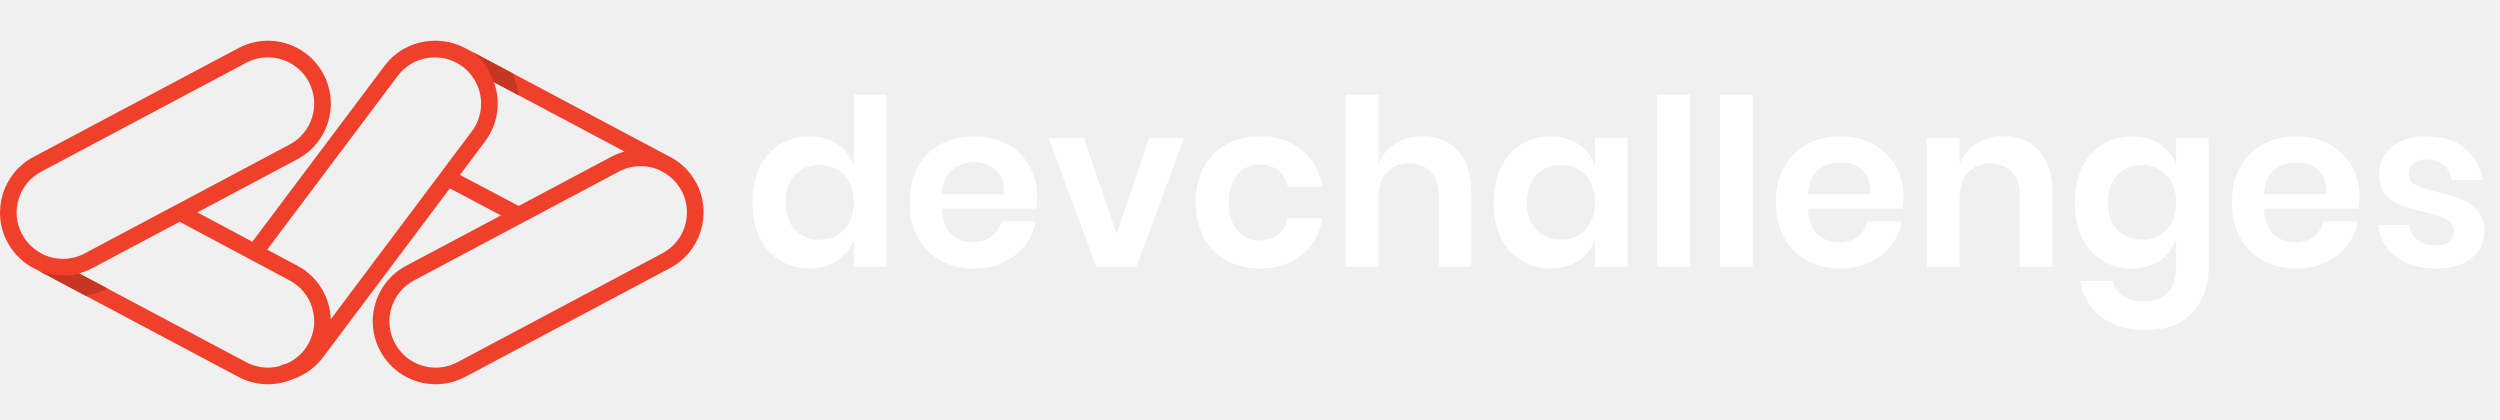
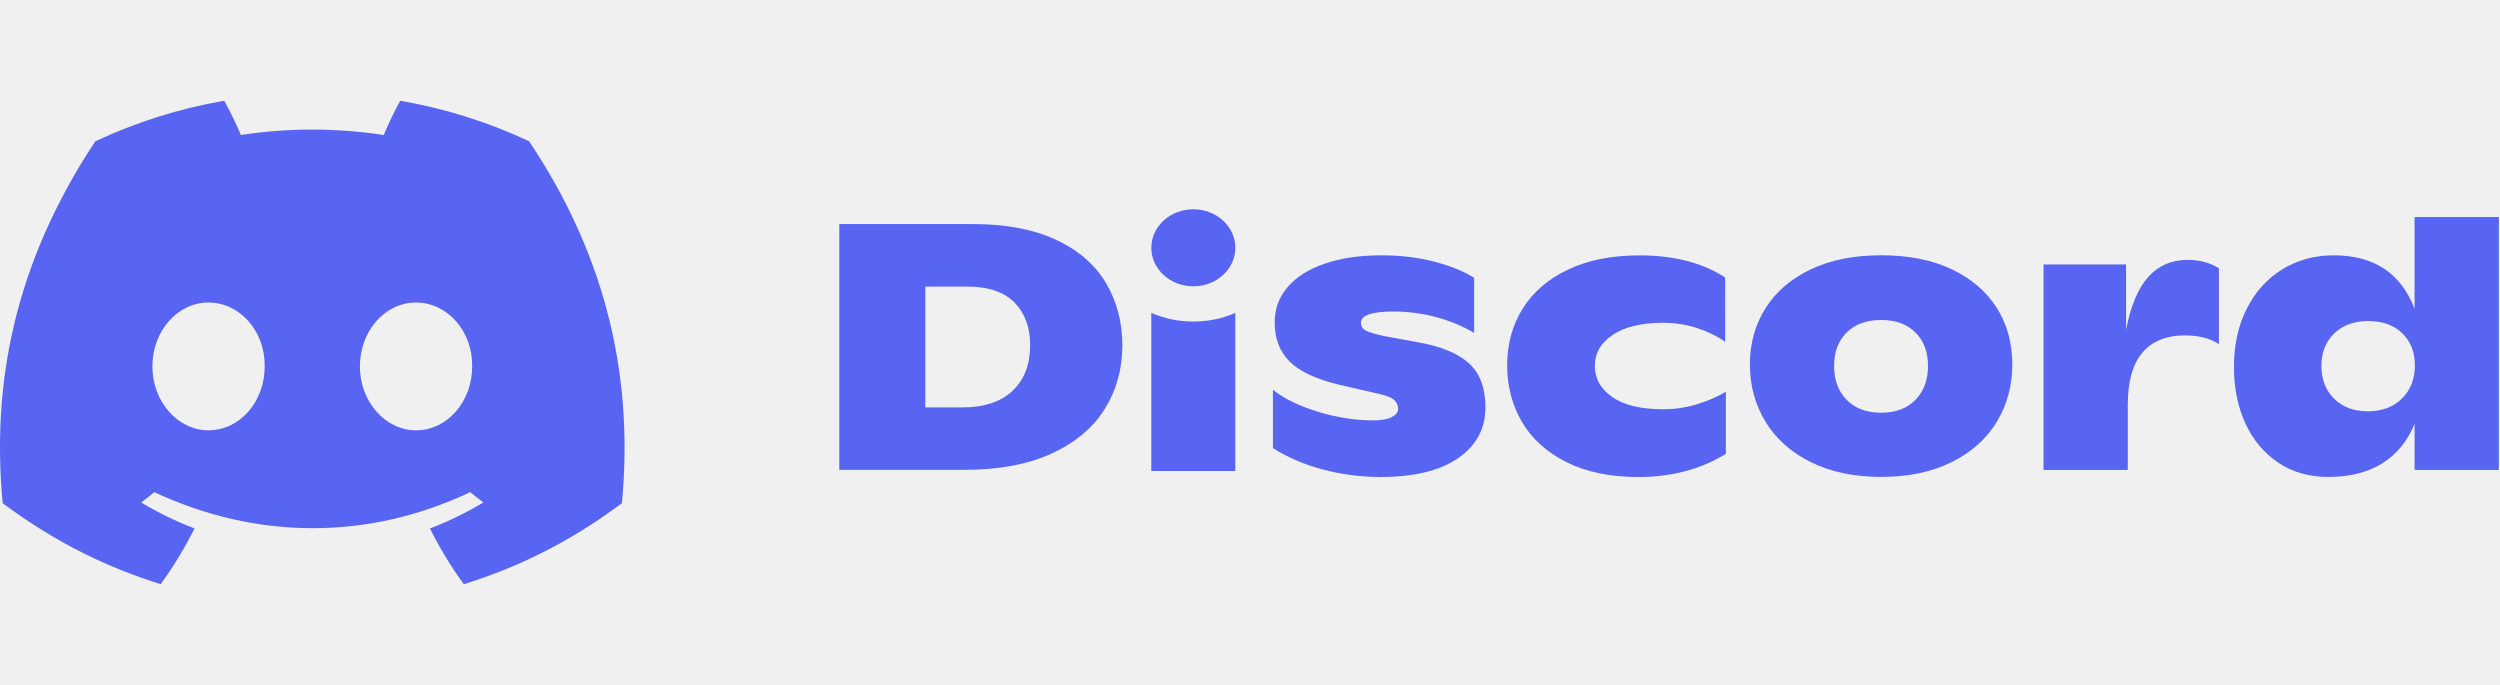
- <svg xmlns="http://www.w3.org/2000/svg" width="131" height="22" viewBox="0 0 131 19" fill="none">
-   <path d="M41.657 7.672C41.332 8.021 41.17 8.5 41.17 9.109C41.17 9.719 41.332 10.196 41.657 10.541C41.982 10.887 42.413 11.059 42.949 11.059C43.469 11.059 43.897 10.882 44.234 10.529C44.572 10.176 44.74 9.702 44.74 9.109C44.74 8.508 44.572 8.031 44.234 7.677C43.897 7.324 43.469 7.147 42.949 7.147C42.413 7.147 41.982 7.323 41.657 7.672ZM43.869 6.051C44.271 6.318 44.561 6.681 44.74 7.135V3.468H46.446V12.485H44.74V11.071C44.561 11.526 44.271 11.89 43.869 12.162C43.467 12.434 42.981 12.57 42.413 12.57C41.844 12.57 41.332 12.432 40.877 12.156C40.422 11.88 40.067 11.48 39.811 10.956C39.555 10.431 39.427 9.816 39.427 9.109C39.427 8.403 39.555 7.788 39.811 7.263C40.067 6.739 40.422 6.339 40.877 6.063C41.332 5.787 41.844 5.649 42.413 5.649C42.981 5.649 43.467 5.783 43.869 6.051Z" fill="#FFFFFF" />
-   <path d="M52.192 7.428C51.879 7.143 51.495 7.001 51.04 7.001C50.577 7.001 50.187 7.143 49.87 7.428C49.554 7.712 49.379 8.131 49.346 8.683H52.624C52.649 8.131 52.504 7.712 52.192 7.428ZM54.294 9.438H49.346C49.371 10.04 49.533 10.482 49.834 10.767C50.134 11.051 50.508 11.193 50.955 11.193C51.353 11.193 51.684 11.096 51.948 10.901C52.212 10.706 52.381 10.442 52.454 10.109H54.27C54.18 10.58 53.989 11.002 53.697 11.376C53.404 11.75 53.028 12.043 52.57 12.253C52.111 12.465 51.601 12.57 51.04 12.57C50.382 12.57 49.797 12.43 49.285 12.15C48.774 11.869 48.376 11.469 48.091 10.949C47.807 10.429 47.665 9.816 47.665 9.109C47.665 8.403 47.807 7.788 48.091 7.263C48.376 6.739 48.774 6.339 49.285 6.063C49.797 5.787 50.382 5.649 51.04 5.649C51.706 5.649 52.289 5.787 52.789 6.063C53.289 6.339 53.674 6.719 53.946 7.202C54.219 7.686 54.355 8.236 54.355 8.854C54.355 9.024 54.334 9.219 54.294 9.438Z" fill="#FFFFFF" />
-   <path d="M58.51 10.767L60.216 5.734H62.044L59.546 12.485H57.45L54.952 5.734H56.792L58.51 10.767Z" fill="#FFFFFF" />
-   <path d="M68.204 6.355C68.785 6.826 69.148 7.468 69.294 8.281H67.479C67.406 7.924 67.24 7.641 66.979 7.434C66.719 7.227 66.39 7.123 65.992 7.123C65.537 7.123 65.157 7.292 64.853 7.629C64.548 7.966 64.396 8.459 64.396 9.109C64.396 9.76 64.548 10.253 64.853 10.59C65.157 10.928 65.537 11.096 65.992 11.096C66.39 11.096 66.719 10.992 66.979 10.785C67.24 10.578 67.406 10.295 67.479 9.938H69.294C69.148 10.751 68.785 11.393 68.204 11.863C67.623 12.334 66.898 12.57 66.029 12.57C65.37 12.57 64.786 12.43 64.274 12.15C63.762 11.869 63.364 11.469 63.08 10.949C62.795 10.429 62.653 9.816 62.653 9.109C62.653 8.403 62.795 7.788 63.08 7.263C63.364 6.739 63.762 6.339 64.274 6.063C64.786 5.787 65.37 5.649 66.029 5.649C66.898 5.649 67.623 5.885 68.204 6.355Z" fill="#FFFFFF" />
-   <path d="M76.399 6.404C76.862 6.916 77.093 7.636 77.093 8.562V12.485H75.388V8.757C75.388 8.22 75.249 7.804 74.973 7.508C74.697 7.211 74.319 7.063 73.84 7.063C73.352 7.063 72.963 7.221 72.67 7.538C72.378 7.854 72.231 8.31 72.231 8.903V12.485H70.513V3.468H72.231V7.087C72.41 6.632 72.704 6.277 73.114 6.021C73.525 5.765 73.999 5.637 74.534 5.637C75.315 5.637 75.936 5.893 76.399 6.404Z" fill="#FFFFFF" />
-   <path d="M80.493 7.672C80.168 8.021 80.006 8.5 80.006 9.109C80.006 9.719 80.168 10.196 80.493 10.541C80.818 10.887 81.249 11.059 81.785 11.059C82.305 11.059 82.734 10.882 83.071 10.529C83.408 10.176 83.576 9.702 83.576 9.109C83.576 8.508 83.408 8.031 83.071 7.677C82.734 7.324 82.305 7.147 81.785 7.147C81.249 7.147 80.818 7.323 80.493 7.672ZM82.711 6.051C83.117 6.318 83.406 6.681 83.576 7.135V5.734H85.282V12.485H83.576V11.071C83.406 11.526 83.117 11.89 82.711 12.162C82.305 12.434 81.817 12.57 81.249 12.57C80.68 12.57 80.168 12.432 79.713 12.156C79.258 11.88 78.903 11.48 78.647 10.956C78.391 10.431 78.263 9.816 78.263 9.109C78.263 8.403 78.391 7.788 78.647 7.263C78.903 6.739 79.258 6.339 79.713 6.063C80.168 5.787 80.68 5.649 81.249 5.649C81.817 5.649 82.305 5.783 82.711 6.051Z" fill="#FFFFFF" />
-   <path d="M88.561 3.468V12.485H86.842V3.468H88.561Z" fill="#FFFFFF" />
-   <path d="M91.838 3.468V12.485H90.12V3.468H91.838Z" fill="#FFFFFF" />
-   <path d="M97.584 7.428C97.271 7.143 96.887 7.001 96.433 7.001C95.969 7.001 95.579 7.143 95.262 7.428C94.946 7.712 94.771 8.131 94.739 8.683H98.016C98.041 8.131 97.897 7.712 97.584 7.428ZM99.686 9.438H94.739C94.763 10.04 94.925 10.482 95.225 10.767C95.526 11.051 95.9 11.193 96.347 11.193C96.745 11.193 97.076 11.096 97.34 10.901C97.604 10.706 97.772 10.442 97.846 10.109H99.662C99.572 10.58 99.381 11.002 99.089 11.376C98.797 11.75 98.42 12.043 97.961 12.253C97.502 12.465 96.993 12.57 96.433 12.57C95.774 12.57 95.19 12.43 94.678 12.15C94.165 11.869 93.767 11.469 93.484 10.949C93.199 10.429 93.057 9.816 93.057 9.109C93.057 8.403 93.199 7.788 93.484 7.263C93.767 6.739 94.165 6.339 94.678 6.063C95.19 5.787 95.774 5.649 96.433 5.649C97.098 5.649 97.682 5.787 98.181 6.063C98.681 6.339 99.067 6.719 99.338 7.202C99.611 7.686 99.747 8.236 99.747 8.854C99.747 9.024 99.727 9.219 99.686 9.438Z" fill="#FFFFFF" />
-   <path d="M106.852 6.404C107.314 6.916 107.546 7.636 107.546 8.562V12.485H105.839V8.757C105.839 8.22 105.701 7.804 105.426 7.508C105.149 7.211 104.772 7.063 104.292 7.063C103.805 7.063 103.415 7.221 103.122 7.538C102.83 7.854 102.684 8.31 102.684 8.903V12.485H100.965V5.734H102.684V7.087C102.862 6.632 103.157 6.277 103.567 6.021C103.977 5.765 104.45 5.637 104.987 5.637C105.766 5.637 106.388 5.893 106.852 6.404Z" fill="#FFFFFF" />
-   <path d="M110.945 7.673C110.62 8.022 110.458 8.501 110.458 9.11C110.458 9.719 110.62 10.197 110.945 10.542C111.27 10.887 111.701 11.06 112.237 11.06C112.757 11.06 113.185 10.883 113.523 10.529C113.86 10.177 114.029 9.703 114.029 9.11C114.029 8.509 113.86 8.031 113.523 7.678C113.185 7.325 112.757 7.148 112.237 7.148C111.701 7.148 111.27 7.323 110.945 7.673ZM113.164 6.052C113.57 6.319 113.858 6.681 114.029 7.136V5.735H115.735V12.51C115.735 13.135 115.61 13.698 115.363 14.198C115.115 14.697 114.745 15.089 114.254 15.374C113.762 15.658 113.167 15.8 112.469 15.8C111.494 15.8 110.706 15.569 110.105 15.106C109.504 14.642 109.138 14.012 109.008 13.216H110.701C110.799 13.558 110.988 13.823 111.268 14.015C111.549 14.206 111.908 14.302 112.347 14.302C112.85 14.302 113.257 14.153 113.565 13.857C113.874 13.56 114.029 13.111 114.029 12.51V11.072C113.858 11.527 113.57 11.891 113.164 12.162C112.757 12.435 112.269 12.571 111.701 12.571C111.133 12.571 110.62 12.432 110.166 12.156C109.71 11.88 109.356 11.48 109.1 10.956C108.844 10.432 108.716 9.817 108.716 9.11C108.716 8.403 108.844 7.788 109.1 7.264C109.356 6.74 109.71 6.34 110.166 6.064C110.62 5.788 111.133 5.649 111.701 5.649C112.269 5.649 112.757 5.783 113.164 6.052Z" fill="#FFFFFF" />
-   <path d="M121.479 7.429C121.167 7.145 120.782 7.002 120.328 7.002C119.866 7.002 119.475 7.145 119.158 7.429C118.841 7.713 118.666 8.131 118.634 8.684H121.912C121.937 8.131 121.792 7.713 121.479 7.429ZM123.582 9.439H118.634C118.658 10.041 118.821 10.483 119.121 10.768C119.422 11.052 119.796 11.194 120.243 11.194C120.64 11.194 120.972 11.097 121.235 10.902C121.499 10.707 121.668 10.443 121.741 10.11H123.557C123.468 10.581 123.277 11.004 122.984 11.377C122.692 11.751 122.317 12.043 121.857 12.254C121.398 12.466 120.889 12.571 120.328 12.571C119.67 12.571 119.085 12.431 118.573 12.151C118.061 11.87 117.664 11.47 117.379 10.95C117.095 10.43 116.953 9.817 116.953 9.11C116.953 8.404 117.095 7.788 117.379 7.264C117.664 6.74 118.061 6.341 118.573 6.064C119.085 5.788 119.67 5.65 120.328 5.65C120.994 5.65 121.577 5.788 122.076 6.064C122.576 6.341 122.962 6.72 123.234 7.203C123.506 7.687 123.643 8.237 123.643 8.854C123.643 9.025 123.622 9.22 123.582 9.439Z" fill="#FFFFFF" />
-   <path d="M129.162 6.271C129.658 6.685 129.967 7.238 130.089 7.928H128.48C128.415 7.603 128.269 7.343 128.041 7.148C127.814 6.953 127.517 6.856 127.152 6.856C126.859 6.856 126.632 6.925 126.469 7.063C126.307 7.201 126.225 7.388 126.225 7.624C126.225 7.811 126.29 7.961 126.42 8.075C126.55 8.188 126.713 8.278 126.909 8.343C127.104 8.408 127.384 8.485 127.749 8.574C128.26 8.688 128.677 8.808 128.998 8.934C129.319 9.06 129.596 9.259 129.827 9.531C130.059 9.803 130.174 10.171 130.174 10.633C130.174 11.211 129.949 11.678 129.498 12.035C129.047 12.393 128.44 12.571 127.676 12.571C126.798 12.571 126.095 12.374 125.568 11.98C125.039 11.586 124.718 11.024 124.605 10.293H126.249C126.29 10.626 126.437 10.888 126.689 11.078C126.94 11.269 127.27 11.365 127.676 11.365C127.968 11.365 128.192 11.294 128.346 11.152C128.5 11.01 128.578 10.825 128.578 10.597C128.578 10.402 128.511 10.244 128.376 10.122C128.243 10 128.077 9.907 127.877 9.842C127.678 9.776 127.396 9.7 127.03 9.61C126.526 9.496 126.119 9.381 125.806 9.263C125.493 9.145 125.224 8.956 125.001 8.696C124.778 8.436 124.666 8.079 124.666 7.624C124.666 7.039 124.889 6.563 125.336 6.198C125.783 5.832 126.401 5.65 127.189 5.65C128.009 5.65 128.667 5.857 129.162 6.271Z" fill="#FFFFFF" />
-   <path d="M34.71 11.772L23.968 17.479C23.619 17.664 23.225 17.763 22.831 17.763C21.931 17.763 21.109 17.269 20.688 16.475C20.384 15.902 20.32 15.246 20.51 14.626C20.7 14.006 21.12 13.498 21.692 13.194L32.434 7.488C32.783 7.301 33.176 7.205 33.571 7.205C33.909 7.205 34.238 7.274 34.537 7.405L34.709 7.496C35.138 7.723 35.484 8.069 35.712 8.498C35.719 8.511 35.728 8.524 35.737 8.537C36.329 9.711 35.875 11.153 34.71 11.772ZM1.157 10.773C1.152 10.763 1.144 10.754 1.137 10.743C0.535 9.567 0.988 8.117 2.158 7.496L12.9 1.789C13.249 1.604 13.642 1.505 14.037 1.505C14.937 1.505 15.758 1.999 16.18 2.793C16.483 3.364 16.546 4.021 16.356 4.64C16.166 5.261 15.747 5.77 15.176 6.073L4.434 11.781C4.085 11.966 3.691 12.064 3.297 12.064C2.959 12.064 2.63 11.993 2.331 11.864L2.158 11.772C1.73 11.546 1.385 11.2 1.157 10.773ZM36.483 8.083C36.134 7.427 35.584 6.922 34.931 6.626L26.859 2.338L24.73 1.208L24.722 1.203L24.376 1.021C23.925 0.781 23.42 0.65 22.911 0.637C22.902 0.637 22.892 0.636 22.883 0.636C22.865 0.636 22.848 0.634 22.831 0.634L22.822 0.635C21.79 0.624 20.769 1.095 20.12 1.987L13.172 11.234C13.029 11.425 13.067 11.699 13.259 11.844C13.452 11.988 13.725 11.949 13.869 11.756L20.82 2.504C21.606 1.422 23.126 1.182 24.208 1.967C24.936 2.497 25.31 3.378 25.185 4.269C25.13 4.66 24.977 5.036 24.749 5.349L17.334 15.226C17.323 14.94 17.276 14.652 17.19 14.372C16.932 13.53 16.362 12.838 15.585 12.425L9.678 9.275C9.465 9.162 9.201 9.243 9.089 9.455C8.976 9.667 9.057 9.931 9.269 10.044L15.176 13.194C15.748 13.498 16.167 14.006 16.357 14.626C16.547 15.246 16.484 15.902 16.18 16.475C15.922 16.962 15.512 17.334 15.028 17.551C14.963 17.571 14.896 17.59 14.829 17.606C14.769 17.618 14.715 17.643 14.669 17.678C14.466 17.733 14.254 17.763 14.037 17.763C13.642 17.763 13.249 17.664 12.9 17.479L5.626 13.614L4.138 12.824C4.382 12.759 4.619 12.668 4.843 12.55L15.585 6.843C16.361 6.429 16.931 5.739 17.189 4.896C17.447 4.052 17.361 3.161 16.949 2.384C16.375 1.304 15.26 0.634 14.037 0.634C13.5 0.634 12.966 0.768 12.492 1.021L1.75 6.726C0.144 7.579 -0.468 9.579 0.385 11.184C0.734 11.841 1.285 12.345 1.937 12.641L2.088 12.722H2.089L4.496 14L12.492 18.248C12.966 18.5 13.5 18.634 14.037 18.634C14.498 18.634 14.944 18.538 15.35 18.362C15.993 18.143 16.555 17.733 16.953 17.185L25.45 5.868C25.766 5.432 25.972 4.923 26.047 4.391C26.124 3.845 26.062 3.305 25.882 2.806L27.181 3.495L32.729 6.443C32.485 6.508 32.248 6.599 32.025 6.718L27.182 9.291L23.768 7.489C23.554 7.377 23.292 7.46 23.181 7.673C23.069 7.887 23.151 8.15 23.364 8.261L26.25 9.787L21.283 12.425C20.506 12.838 19.935 13.53 19.677 14.372C19.419 15.213 19.505 16.105 19.919 16.883C20.492 17.962 21.608 18.634 22.831 18.634C23.367 18.634 23.902 18.5 24.376 18.248L35.118 12.541C36.724 11.688 37.336 9.69 36.483 8.083Z" fill="#F0402C" />
-   <path d="M27.181 3.495L25.882 2.806L25.881 2.804C25.628 2.137 25.227 1.508 24.73 1.208L26.859 2.338C27.021 2.706 27.13 3.094 27.181 3.495Z" fill="#C73622" />
-   <path d="M4.496 14L2.089 12.721C2.128 12.734 2.752 12.941 3.401 12.941C3.654 12.941 3.91 12.909 4.138 12.824L5.626 13.614C5.27 13.799 4.889 13.927 4.496 14Z" fill="#C73622" />
+ <svg xmlns="http://www.w3.org/2000/svg" width="292" height="80" viewBox="0 0 292 80" fill="none">
+   <g clip-path="url(#clip0)">
+     <g clip-path="url(#clip1)">
+       <path d="M61.796 16.494C57.074 14.285 52.024 12.679 46.746 11.765C46.097 12.937 45.34 14.513 44.818 15.767C39.206 14.923 33.646 14.923 28.138 15.767C27.616 14.513 26.841 12.937 26.187 11.765C20.903 12.679 15.848 14.29 11.126 16.506C1.601 30.899 -0.981 44.934 0.31 58.771C6.627 63.488 12.749 66.354 18.768 68.229C20.254 66.184 21.58 64.01 22.721 61.718C20.547 60.892 18.464 59.873 16.496 58.689C17.018 58.302 17.529 57.898 18.022 57.481C30.026 63.096 43.068 63.096 54.928 57.481C55.427 57.898 55.938 58.302 56.454 58.689C54.48 59.878 52.392 60.898 50.217 61.724C51.359 64.01 52.678 66.19 54.17 68.235C60.195 66.36 66.323 63.494 72.64 58.771C74.155 42.731 70.052 28.824 61.796 16.494ZM24.357 50.261C20.753 50.261 17.799 46.898 17.799 42.801C17.799 38.705 20.69 35.335 24.357 35.335C28.023 35.335 30.978 38.699 30.915 42.801C30.921 46.898 28.023 50.261 24.357 50.261ZM48.593 50.261C44.99 50.261 42.035 46.898 42.035 42.801C42.035 38.705 44.927 35.335 48.593 35.335C52.26 35.335 55.215 38.699 55.151 42.801C55.151 46.898 52.26 50.261 48.593 50.261Z" fill="#5865F2" />
+       <path d="M98.029 26.171H113.693C117.469 26.171 120.659 26.774 123.276 27.976C125.886 29.177 127.843 30.853 129.14 32.998C130.436 35.143 131.09 37.598 131.09 40.364C131.09 43.072 130.413 45.528 129.059 47.725C127.705 49.929 125.645 51.669 122.874 52.953C120.103 54.236 116.671 54.881 112.569 54.881H98.029V26.171ZM112.408 47.584C114.95 47.584 116.907 46.934 118.272 45.639C119.638 44.338 120.321 42.568 120.321 40.324C120.321 38.243 119.712 36.584 118.496 35.342C117.28 34.1 115.438 33.473 112.976 33.473H108.076V47.584H112.408Z" fill="#5865F2" />
+       <path d="M154.541 54.846C152.372 54.271 150.415 53.439 148.677 52.343V45.533C149.991 46.571 151.752 47.426 153.961 48.1C156.17 48.768 158.305 49.102 160.37 49.102C161.334 49.102 162.063 48.974 162.556 48.716C163.05 48.458 163.297 48.147 163.297 47.79C163.297 47.38 163.165 47.04 162.895 46.764C162.625 46.489 162.103 46.26 161.329 46.067L156.509 44.959C153.749 44.303 151.792 43.394 150.628 42.228C149.463 41.068 148.883 39.544 148.883 37.657C148.883 36.069 149.388 34.692 150.41 33.514C151.425 32.336 152.871 31.427 154.747 30.789C156.624 30.144 158.815 29.822 161.334 29.822C163.583 29.822 165.643 30.068 167.52 30.56C169.396 31.052 170.945 31.68 172.179 32.447V38.888C170.916 38.12 169.47 37.517 167.818 37.059C166.171 36.608 164.479 36.385 162.734 36.385C160.215 36.385 158.959 36.825 158.959 37.698C158.959 38.108 159.154 38.413 159.544 38.618C159.934 38.823 160.651 39.034 161.69 39.257L165.706 39.995C168.329 40.458 170.285 41.273 171.57 42.433C172.856 43.594 173.498 45.311 173.498 47.585C173.498 50.075 172.437 52.05 170.308 53.515C168.179 54.98 165.161 55.713 161.248 55.713C158.947 55.707 156.71 55.42 154.541 54.846Z" fill="#5865F2" />
+       <path d="M182.978 53.984C180.678 52.835 178.939 51.276 177.78 49.307C176.621 47.338 176.036 45.123 176.036 42.662C176.036 40.2 176.638 37.997 177.843 36.057C179.048 34.117 180.815 32.593 183.145 31.486C185.474 30.378 188.257 29.827 191.499 29.827C195.515 29.827 198.849 30.689 201.5 32.412V39.919C200.565 39.263 199.474 38.729 198.229 38.319C196.984 37.909 195.653 37.704 194.23 37.704C191.74 37.704 189.795 38.167 188.389 39.099C186.983 40.03 186.278 41.243 186.278 42.749C186.278 44.226 186.96 45.434 188.326 46.383C189.692 47.327 191.671 47.801 194.27 47.801C195.607 47.801 196.927 47.602 198.229 47.209C199.526 46.811 200.645 46.324 201.58 45.75V53.011C198.637 54.816 195.223 55.718 191.338 55.718C188.068 55.707 185.279 55.133 182.978 53.984Z" fill="#5865F2" />
+       <path d="M211.518 53.984C209.2 52.836 207.433 51.265 206.216 49.267C205 47.268 204.386 45.041 204.386 42.58C204.386 40.118 204.994 37.921 206.216 35.993C207.438 34.065 209.194 32.553 211.501 31.457C213.801 30.361 216.55 29.816 219.734 29.816C222.919 29.816 225.667 30.361 227.968 31.457C230.269 32.553 232.025 34.053 233.23 35.969C234.435 37.886 235.037 40.083 235.037 42.574C235.037 45.035 234.435 47.262 233.23 49.261C232.025 51.259 230.263 52.83 227.945 53.978C225.627 55.127 222.89 55.701 219.729 55.701C216.567 55.701 213.83 55.133 211.518 53.984ZM223.722 46.706C224.698 45.709 225.191 44.391 225.191 42.75C225.191 41.109 224.703 39.802 223.722 38.835C222.747 37.862 221.415 37.376 219.729 37.376C218.013 37.376 216.67 37.862 215.689 38.835C214.714 39.808 214.226 41.109 214.226 42.75C214.226 44.391 214.714 45.709 215.689 46.706C216.665 47.702 218.013 48.206 219.729 48.206C221.415 48.2 222.747 47.702 223.722 46.706Z" fill="#5865F2" />
+       <path d="M259.17 31.34V40.2C258.149 39.515 256.829 39.175 255.194 39.175C253.053 39.175 251.401 39.837 250.253 41.161C249.1 42.486 248.526 44.549 248.526 47.338V54.886H238.686V30.888H248.326V38.519C248.859 35.729 249.726 33.672 250.919 32.342C252.107 31.017 253.644 30.355 255.515 30.355C256.932 30.355 258.149 30.683 259.17 31.34Z" fill="#5865F2" />
+       <path d="M291.864 25.35V54.887H282.023V49.513C281.191 51.535 279.929 53.076 278.231 54.131C276.532 55.18 274.432 55.707 271.942 55.707C269.716 55.707 267.777 55.156 266.118 54.049C264.46 52.941 263.181 51.423 262.28 49.495C261.385 47.567 260.931 45.387 260.931 42.949C260.903 40.435 261.379 38.179 262.36 36.18C263.336 34.182 264.718 32.623 266.497 31.504C268.276 30.384 270.307 29.822 272.585 29.822C277.273 29.822 280.417 31.902 282.023 36.057V25.35H291.864ZM280.555 46.541C281.559 45.545 282.058 44.25 282.058 42.668C282.058 41.138 281.57 39.89 280.595 38.935C279.619 37.98 278.282 37.499 276.601 37.499C274.943 37.499 273.618 37.985 272.625 38.958C271.632 39.931 271.139 41.191 271.139 42.75C271.139 44.309 271.632 45.58 272.625 46.565C273.618 47.549 274.926 48.042 276.561 48.042C278.219 48.036 279.55 47.538 280.555 46.541Z" fill="#5865F2" />
+       <path d="M139.382 33.443C142.091 33.443 144.288 31.428 144.288 28.942C144.288 26.457 142.091 24.442 139.382 24.442C136.672 24.442 134.476 26.457 134.476 28.942C134.476 31.428 136.672 33.443 139.382 33.443Z" fill="#5865F2" />
+       <path d="M134.472 36.544C137.478 37.868 141.208 37.926 144.283 36.544V55.015H134.472V36.544Z" fill="#5865F2" />
+     </g>
+   </g>
+   <defs>
+     <clipPath id="clip0">
+       <rect width="292" height="56.471" fill="white" transform="translate(0 11.7646)" />
+     </clipPath>
+     <clipPath id="clip1">
+       <rect width="292" height="56.471" fill="white" transform="translate(0 11.7646)" />
+     </clipPath>
+   </defs>
</svg>
